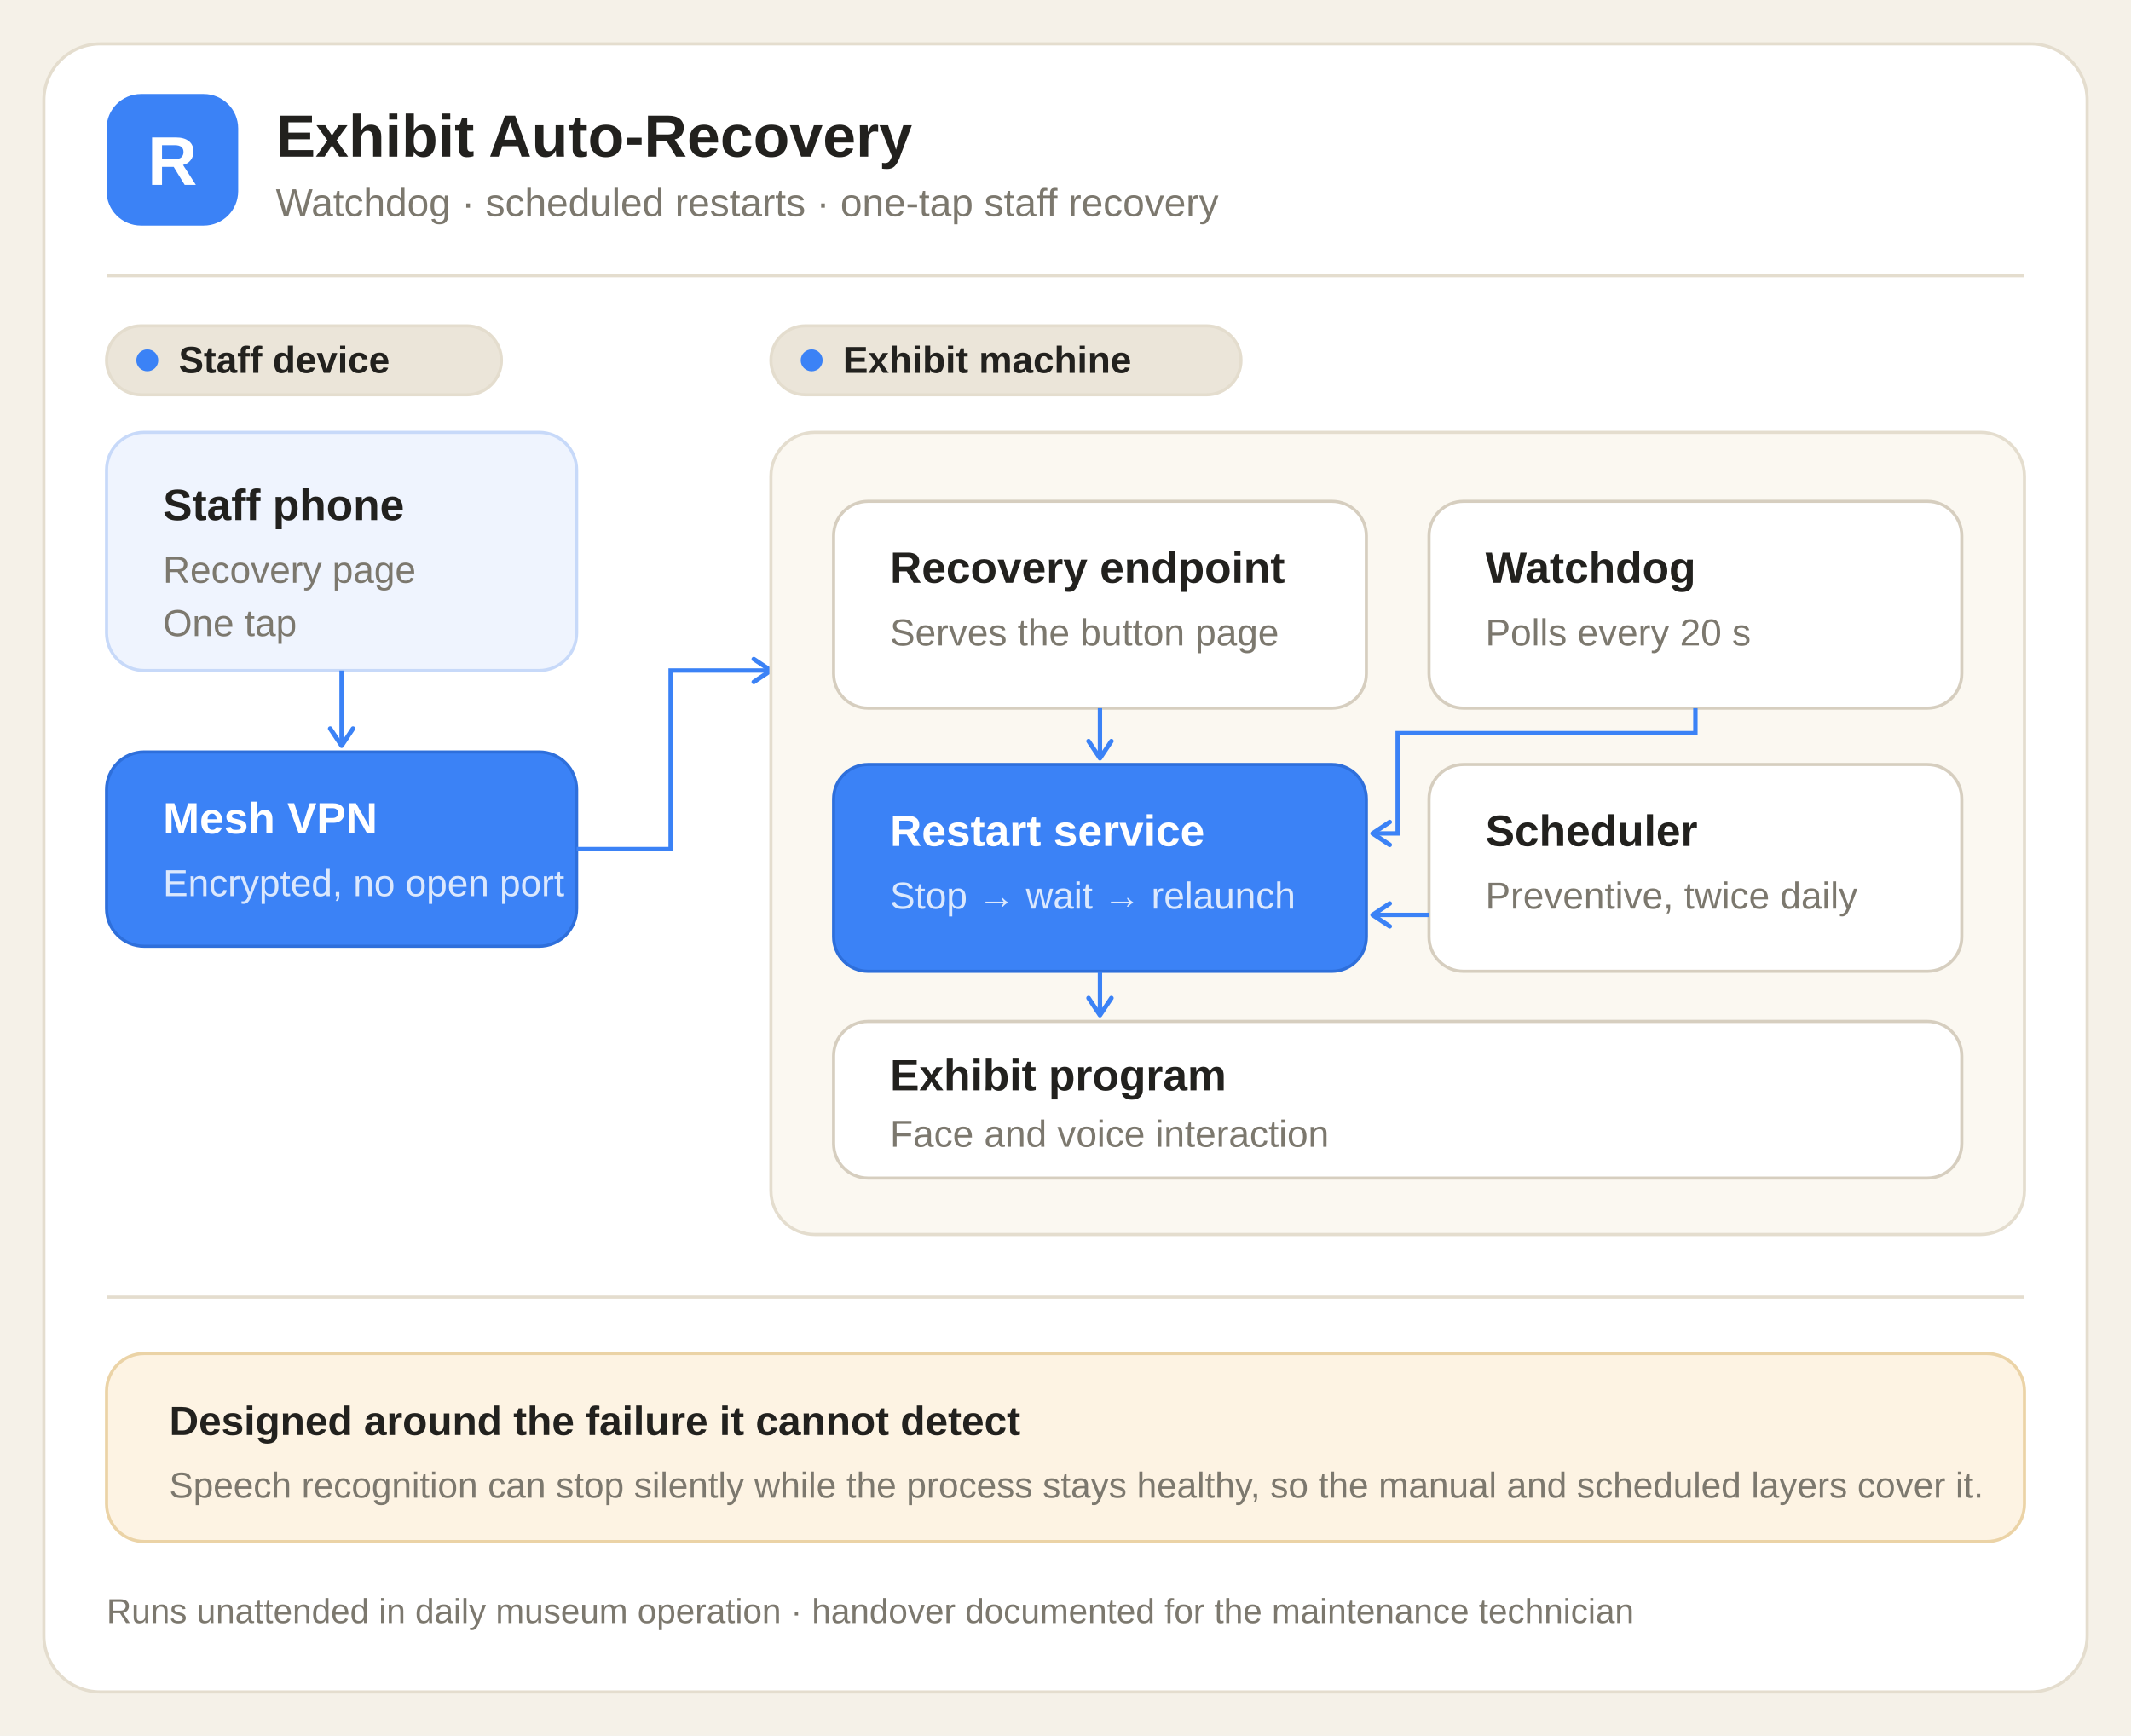
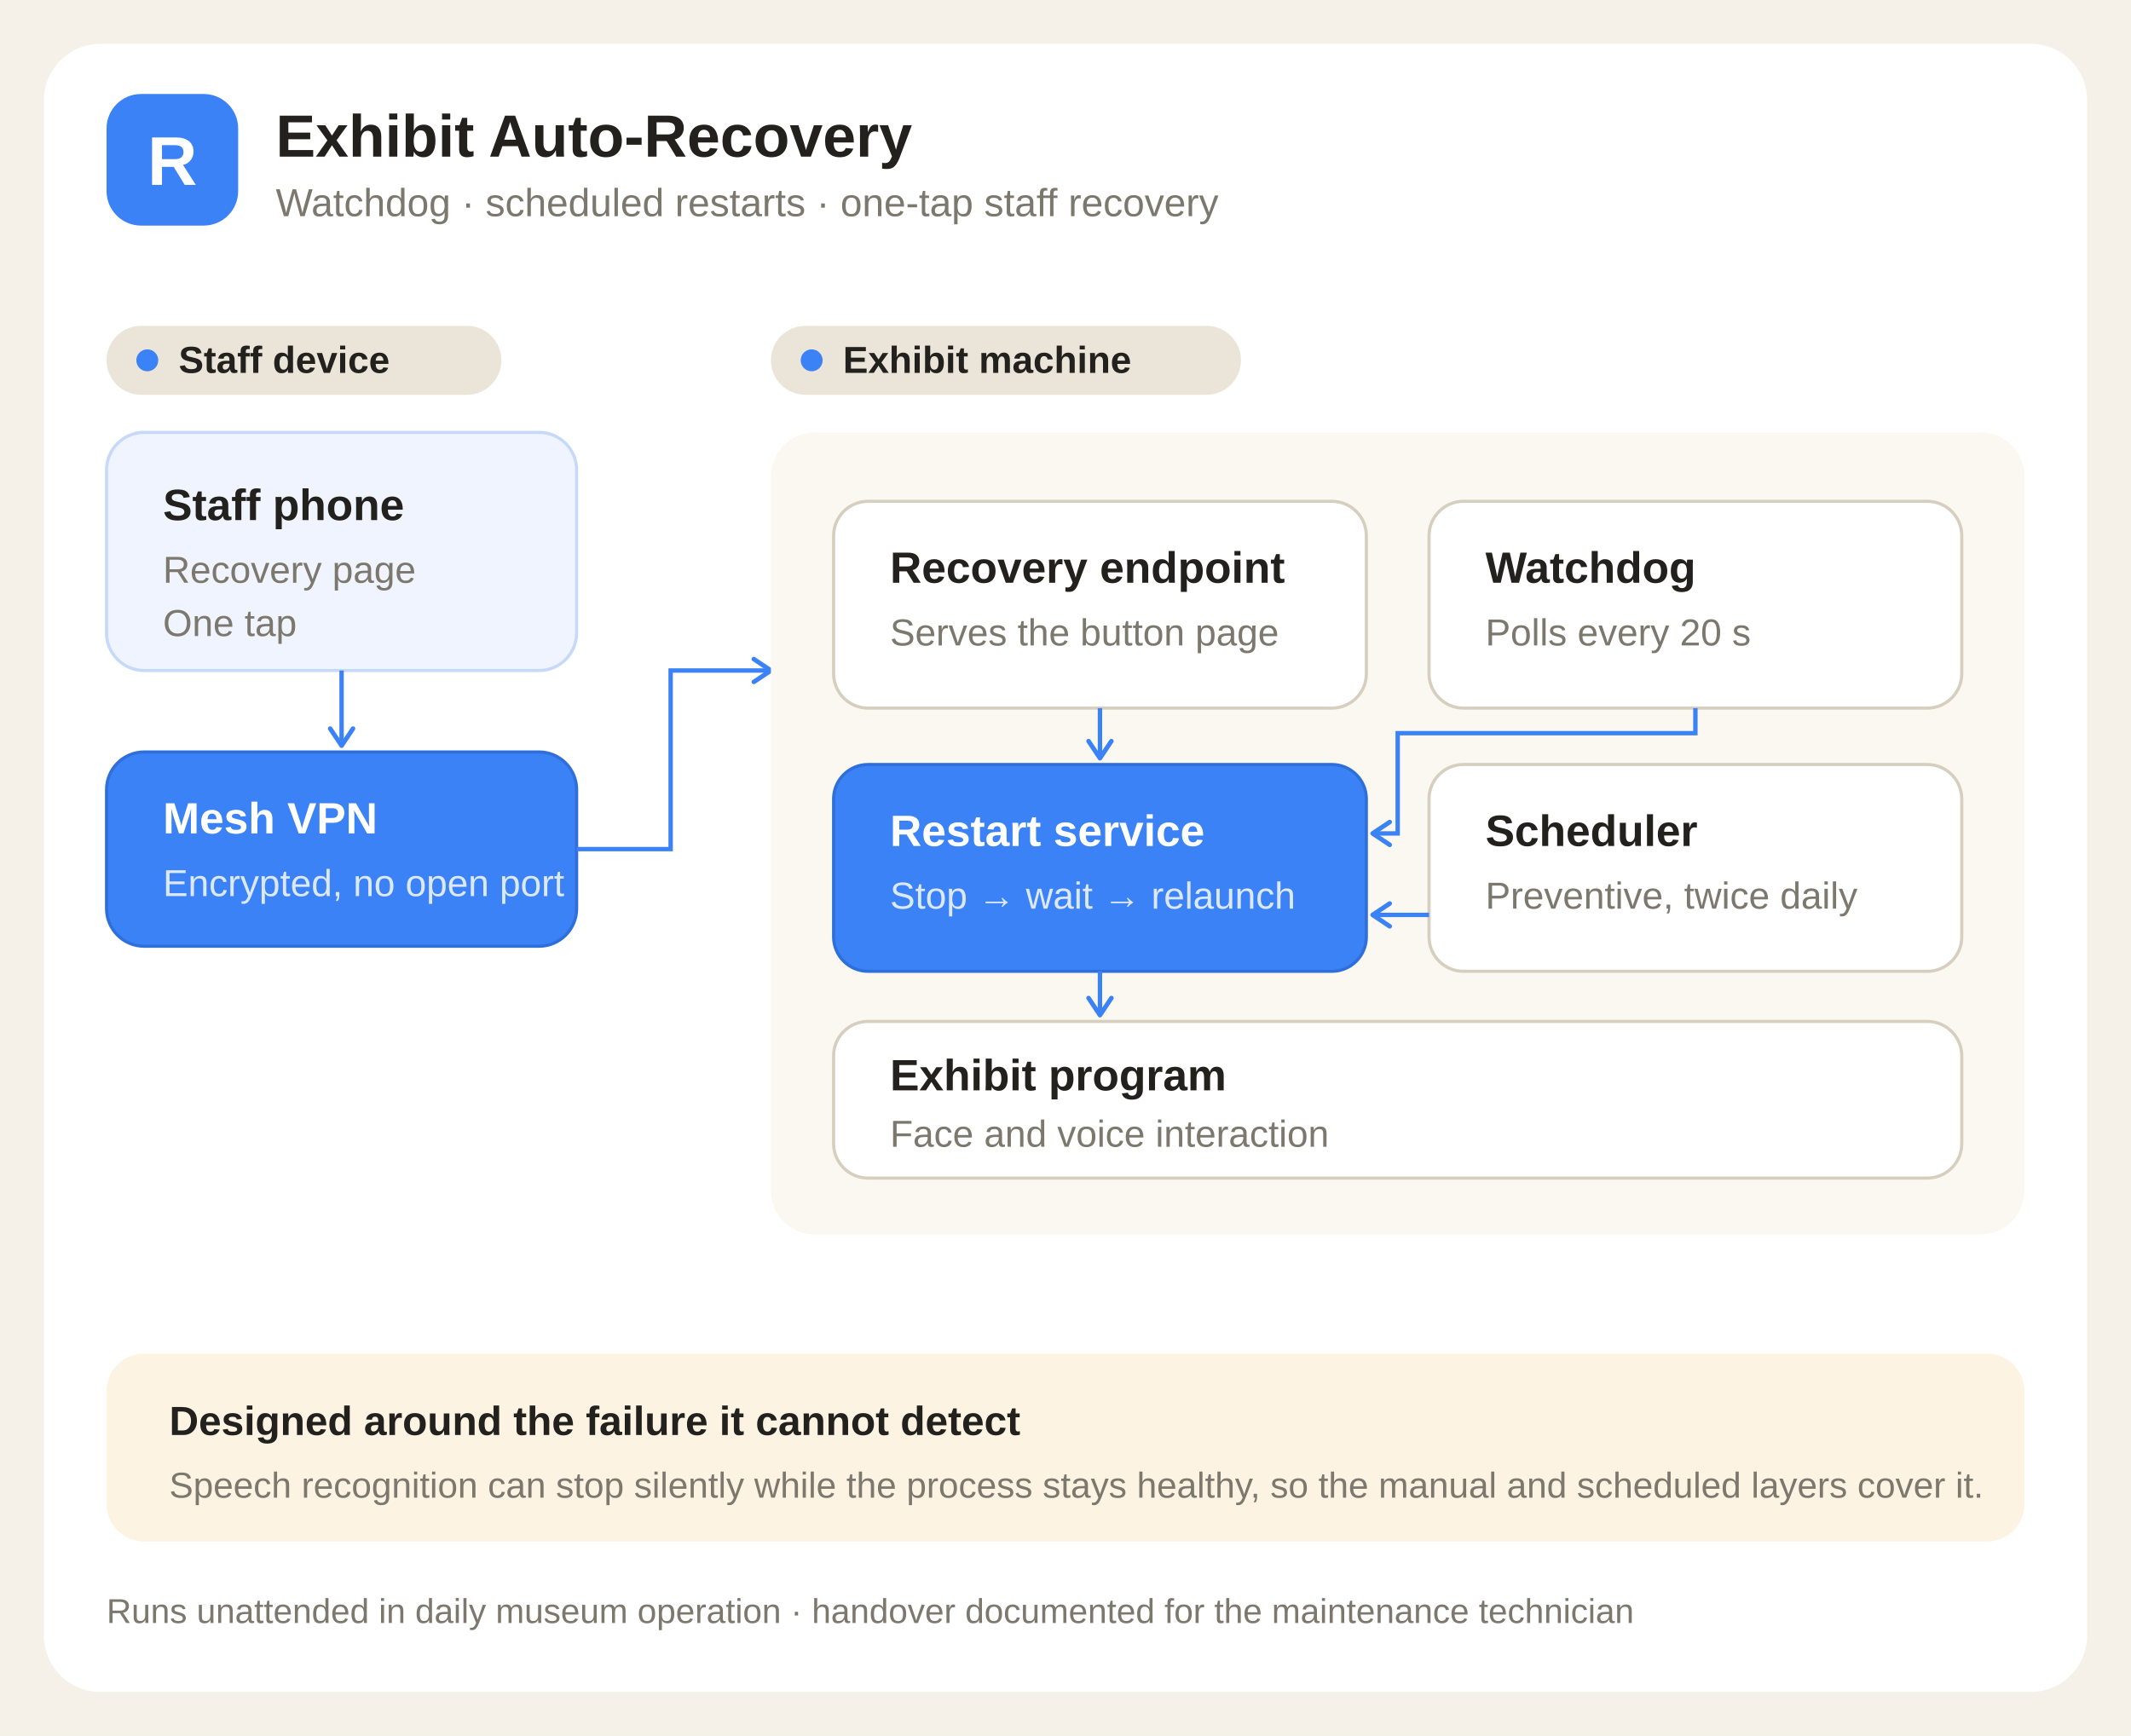
<svg xmlns="http://www.w3.org/2000/svg" width="680" height="554" viewBox="0 0 680 554" role="img">
  <defs>
    <marker id="arwE" viewBox="0 0 10 10" refX="8" refY="5" markerWidth="6.5" markerHeight="6.5" orient="auto-start-reverse">
      <path d="M2 1L8 5L2 9" fill="none" stroke="context-stroke" stroke-width="1.6" stroke-linecap="round" stroke-linejoin="round" />
    </marker>
  </defs>
  <style>
text{font-family:'Pretendard','Apple SD Gothic Neo','Helvetica Neue',Arial,sans-serif}
- .iaBg{fill:#F5F1E8}.iaPoster{fill:#FFFFFF;stroke:#E4DDCE}.iaLogo{fill:#3B82F6}.iaLogoR{fill:#FFFFFF;font-size:22px;font-weight:600}
- .iaTtl{fill:#22211E;font-size:19px;font-weight:600}.iaSub{fill:#7C786E;font-size:12.5px}.iaHdiv{stroke:#E4DDCE}.iaFdiv{stroke:#E4DDCE}
- .iaSec{fill:#EBE5D9;stroke:#E4DDCE}.iaDot{fill:#3B82F6}.iaLab{fill:#22211E;font-size:12px;font-weight:600}.iaLeg{fill:#7C786E;font-size:11.5px}
+ .iaBg{fill:#F5F1E8}.iaPoster{fill:#FFFFFF;stroke:none}.iaLogo{fill:#3B82F6}.iaLogoR{fill:#FFFFFF;font-size:22px;font-weight:600}
+ .iaTtl{fill:#22211E;font-size:19px;font-weight:600}.iaSub{fill:#7C786E;font-size:12.5px}.iaHdiv{stroke:none}.iaFdiv{stroke:none}
+ .iaSec{fill:#EBE5D9;stroke:none}.iaDot{fill:#3B82F6}.iaLab{fill:#22211E;font-size:12px;font-weight:600}.iaLeg{fill:#7C786E;font-size:11.5px}
.iaEbox{fill:#FFFFFF;stroke:#D6CEBF}.iaEt{fill:#22211E;font-size:14px;font-weight:600}.iaEs{fill:#7C786E;font-size:12px}
.iaArw{stroke:#3B82F6;stroke-width:1.4;fill:none}.iaLeader{stroke:#93B8F0;stroke-width:1;stroke-dasharray:3 3;fill:none}
.iaMbox{fill:#3B82F6;stroke:#2E6FDB}.iaMt{fill:#FFFFFF;font-size:14px;font-weight:600}.iaMs{fill:#DBE8FD;font-size:12px}
.iaCcard{fill:#EFF4FE;stroke:#C7D9F9}.iaCt{fill:#22211E;font-size:14px;font-weight:600}.iaCl{fill:#7C786E;font-size:12px}
.iaChip{fill:#F5F1E8;stroke:#D6CEBF}.iaChx{fill:#22211E;font-size:12px}.iaFoot{fill:#7C786E;font-size:11px}
- .iaHost{fill:#FBF8F1;stroke:#E4DDCE}.iaWarn{fill:#FDF3E3;stroke:#EBD3A6}.iaWt{fill:#22211E;font-size:13px;font-weight:600}.iaWs{fill:#7C786E;font-size:11.5px}
+ .iaHost{fill:#FBF8F1;stroke:none}.iaWarn{fill:#FDF3E3;stroke:none}.iaWt{fill:#22211E;font-size:13px;font-weight:600}.iaWs{fill:#7C786E;font-size:11.5px}
</style>
  <rect class="iaBg" x="0" y="0" width="680" height="554" />
  <rect class="iaPoster" x="14" y="14" width="652" height="526" rx="18" />
  <rect class="iaLogo" x="34" y="30" width="42" height="42" rx="11" />
  <text class="iaLogoR" x="55" y="59" text-anchor="middle">R</text>
  <text class="iaTtl" x="88" y="50">Exhibit Auto-Recovery</text>
  <text class="iaSub" x="88" y="69">Watchdog · scheduled restarts · one-tap staff recovery</text>
  <line class="iaHdiv" x1="34" y1="88" x2="646" y2="88" />
  <rect class="iaSec" x="34" y="104" width="126" height="22" rx="11" />
  <circle class="iaDot" cx="47" cy="115" r="3.5" />
  <text class="iaLab" x="57" y="119">Staff device</text>
  <rect class="iaCcard" x="34" y="138" width="150" height="76" rx="12" />
  <text class="iaCt" x="52" y="166">Staff phone</text>
  <text class="iaCl" x="52" y="186">Recovery page</text>
  <text class="iaCl" x="52" y="203">One tap</text>
  <rect class="iaMbox" x="34" y="240" width="150" height="62" rx="12" />
  <text class="iaMt" x="52" y="266">Mesh VPN</text>
  <text class="iaMs" x="52" y="286">Encrypted, no open port</text>
  <path class="iaArw" d="M109 214 L109 238" marker-end="url(#arwE)" />
  <path class="iaArw" d="M184 271 L214 271 L214 214 L246 214" marker-end="url(#arwE)" />
  <rect class="iaSec" x="246" y="104" width="150" height="22" rx="11" />
  <circle class="iaDot" cx="259" cy="115" r="3.5" />
  <text class="iaLab" x="269" y="119">Exhibit machine</text>
  <rect class="iaHost" x="246" y="138" width="400" height="256" rx="14" />
  <rect class="iaEbox" x="266" y="160" width="170" height="66" rx="11" />
  <text class="iaEt" x="284" y="186">Recovery endpoint</text>
  <text class="iaEs" x="284" y="206">Serves the button page</text>
  <rect class="iaEbox" x="456" y="160" width="170" height="66" rx="11" />
  <text class="iaEt" x="474" y="186">Watchdog</text>
  <text class="iaEs" x="474" y="206">Polls every 20 s</text>
  <rect class="iaEbox" x="456" y="244" width="170" height="66" rx="11" />
  <text class="iaEt" x="474" y="270">Scheduler</text>
  <text class="iaEs" x="474" y="290">Preventive, twice daily</text>
  <rect class="iaMbox" x="266" y="244" width="170" height="66" rx="11" />
  <text class="iaMt" x="284" y="270">Restart service</text>
  <text class="iaMs" x="284" y="290">Stop → wait → relaunch</text>
  <path class="iaArw" d="M351 226 L351 242" marker-end="url(#arwE)" />
  <path class="iaArw" d="M541 226 L541 234 L446 234 L446 266 L438 266" marker-end="url(#arwE)" />
  <path class="iaArw" d="M456 292 L438 292" marker-end="url(#arwE)" />
  <rect class="iaEbox" x="266" y="326" width="360" height="50" rx="11" />
  <text class="iaEt" x="284" y="348">Exhibit program</text>
  <text class="iaEs" x="284" y="366">Face and voice interaction</text>
  <path class="iaArw" d="M351 310 L351 324" marker-end="url(#arwE)" />
  <line class="iaFdiv" x1="34" y1="414" x2="646" y2="414" />
  <rect class="iaWarn" x="34" y="432" width="612" height="60" rx="12" />
  <text class="iaWt" x="54" y="458">Designed around the failure it cannot detect</text>
  <text class="iaWs" x="54" y="478">Speech recognition can stop silently while the process stays healthy, so the manual and scheduled layers cover it.</text>
  <text class="iaFoot" x="34" y="518">Runs unattended in daily museum operation · handover documented for the maintenance technician</text>
</svg>
